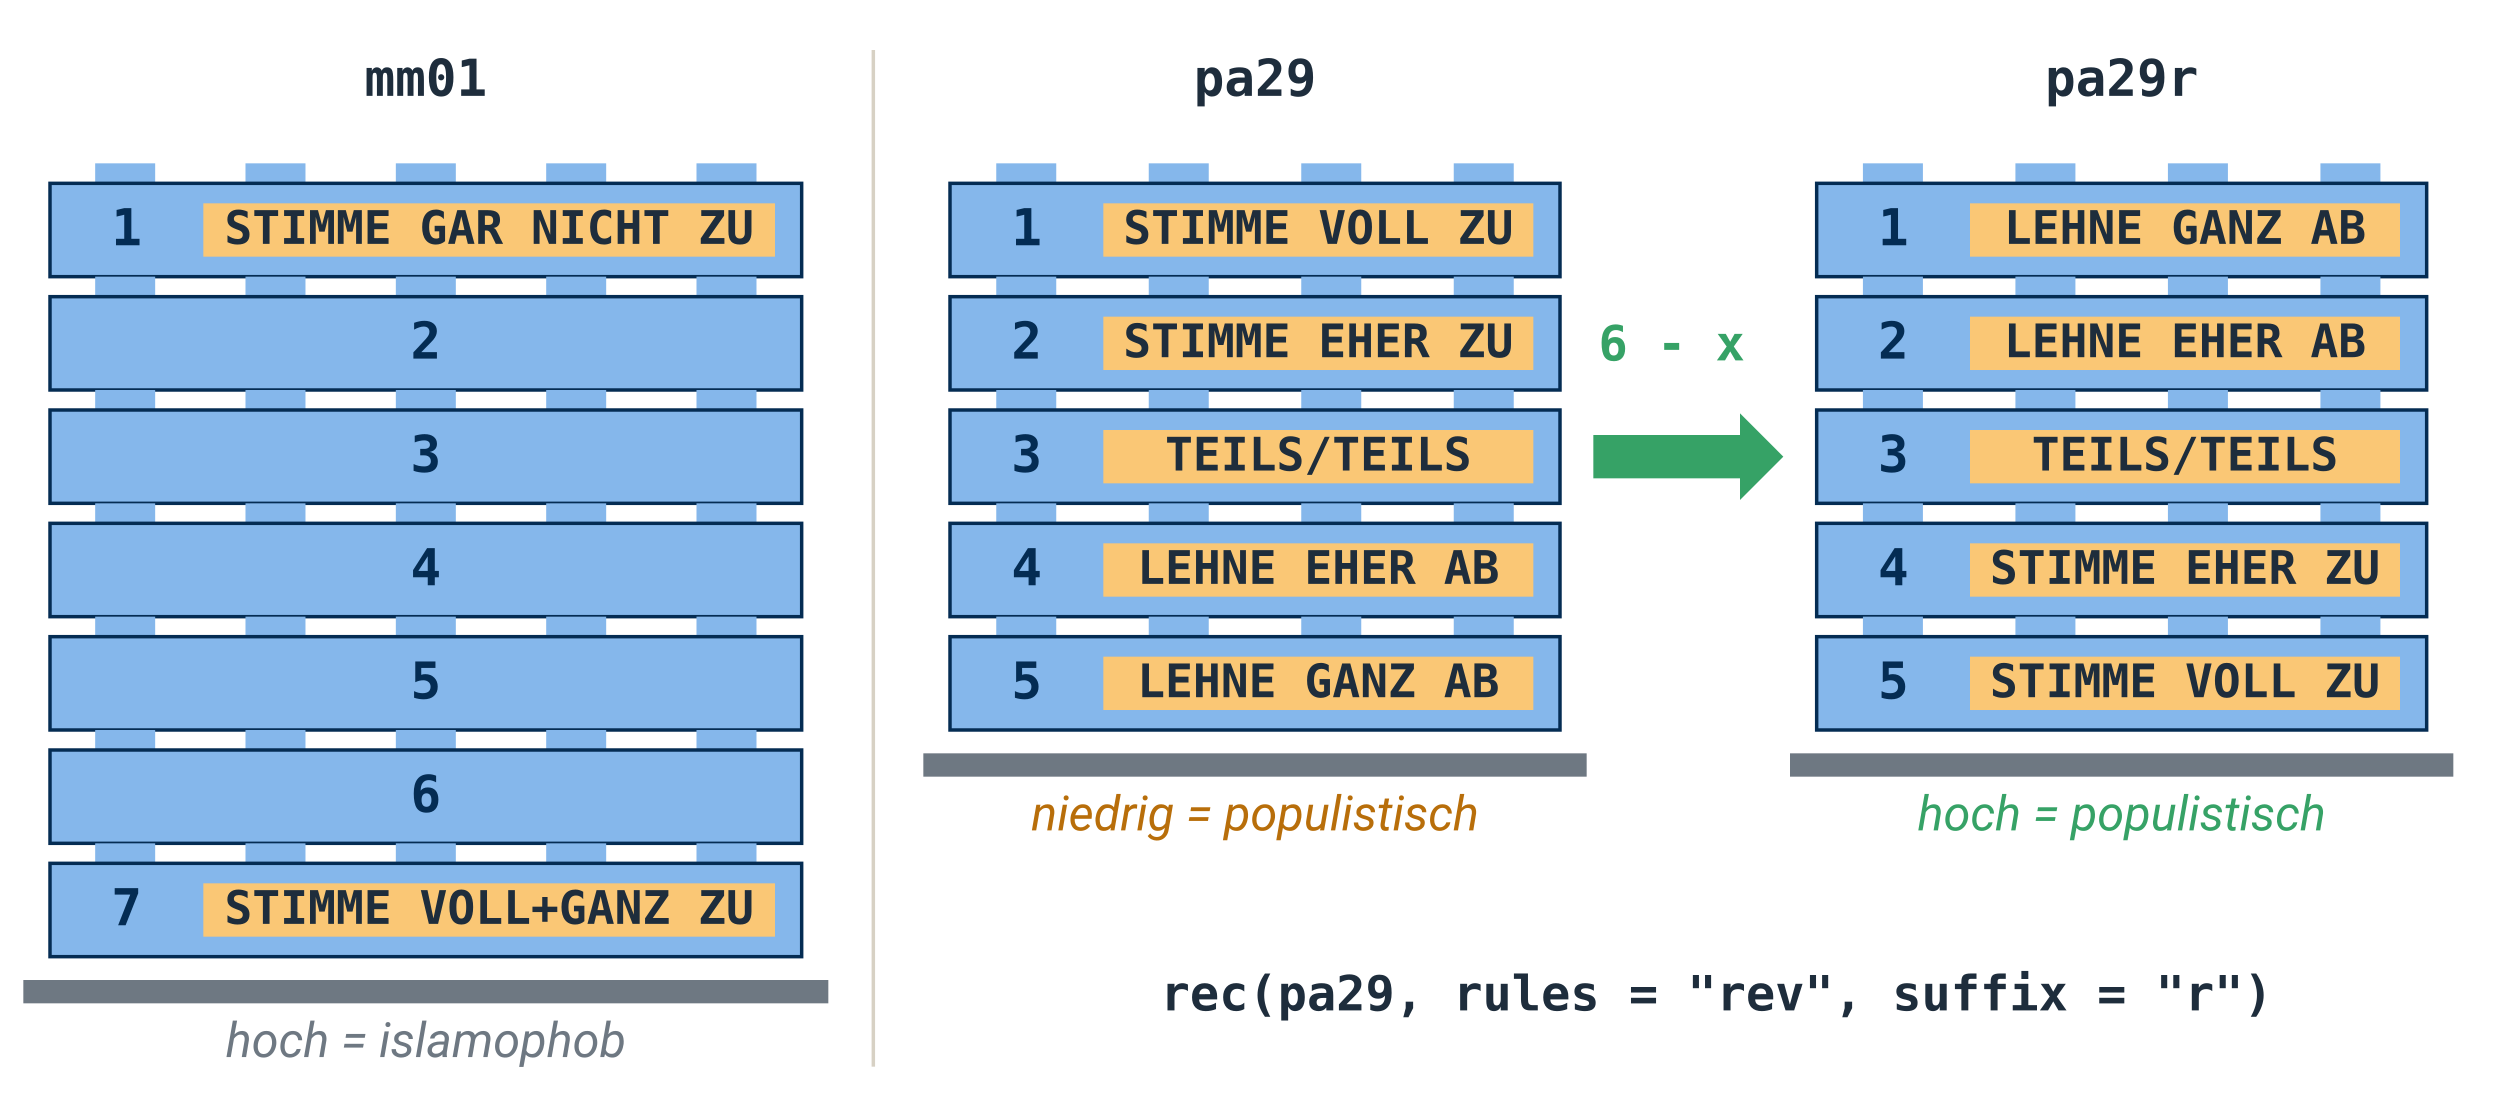
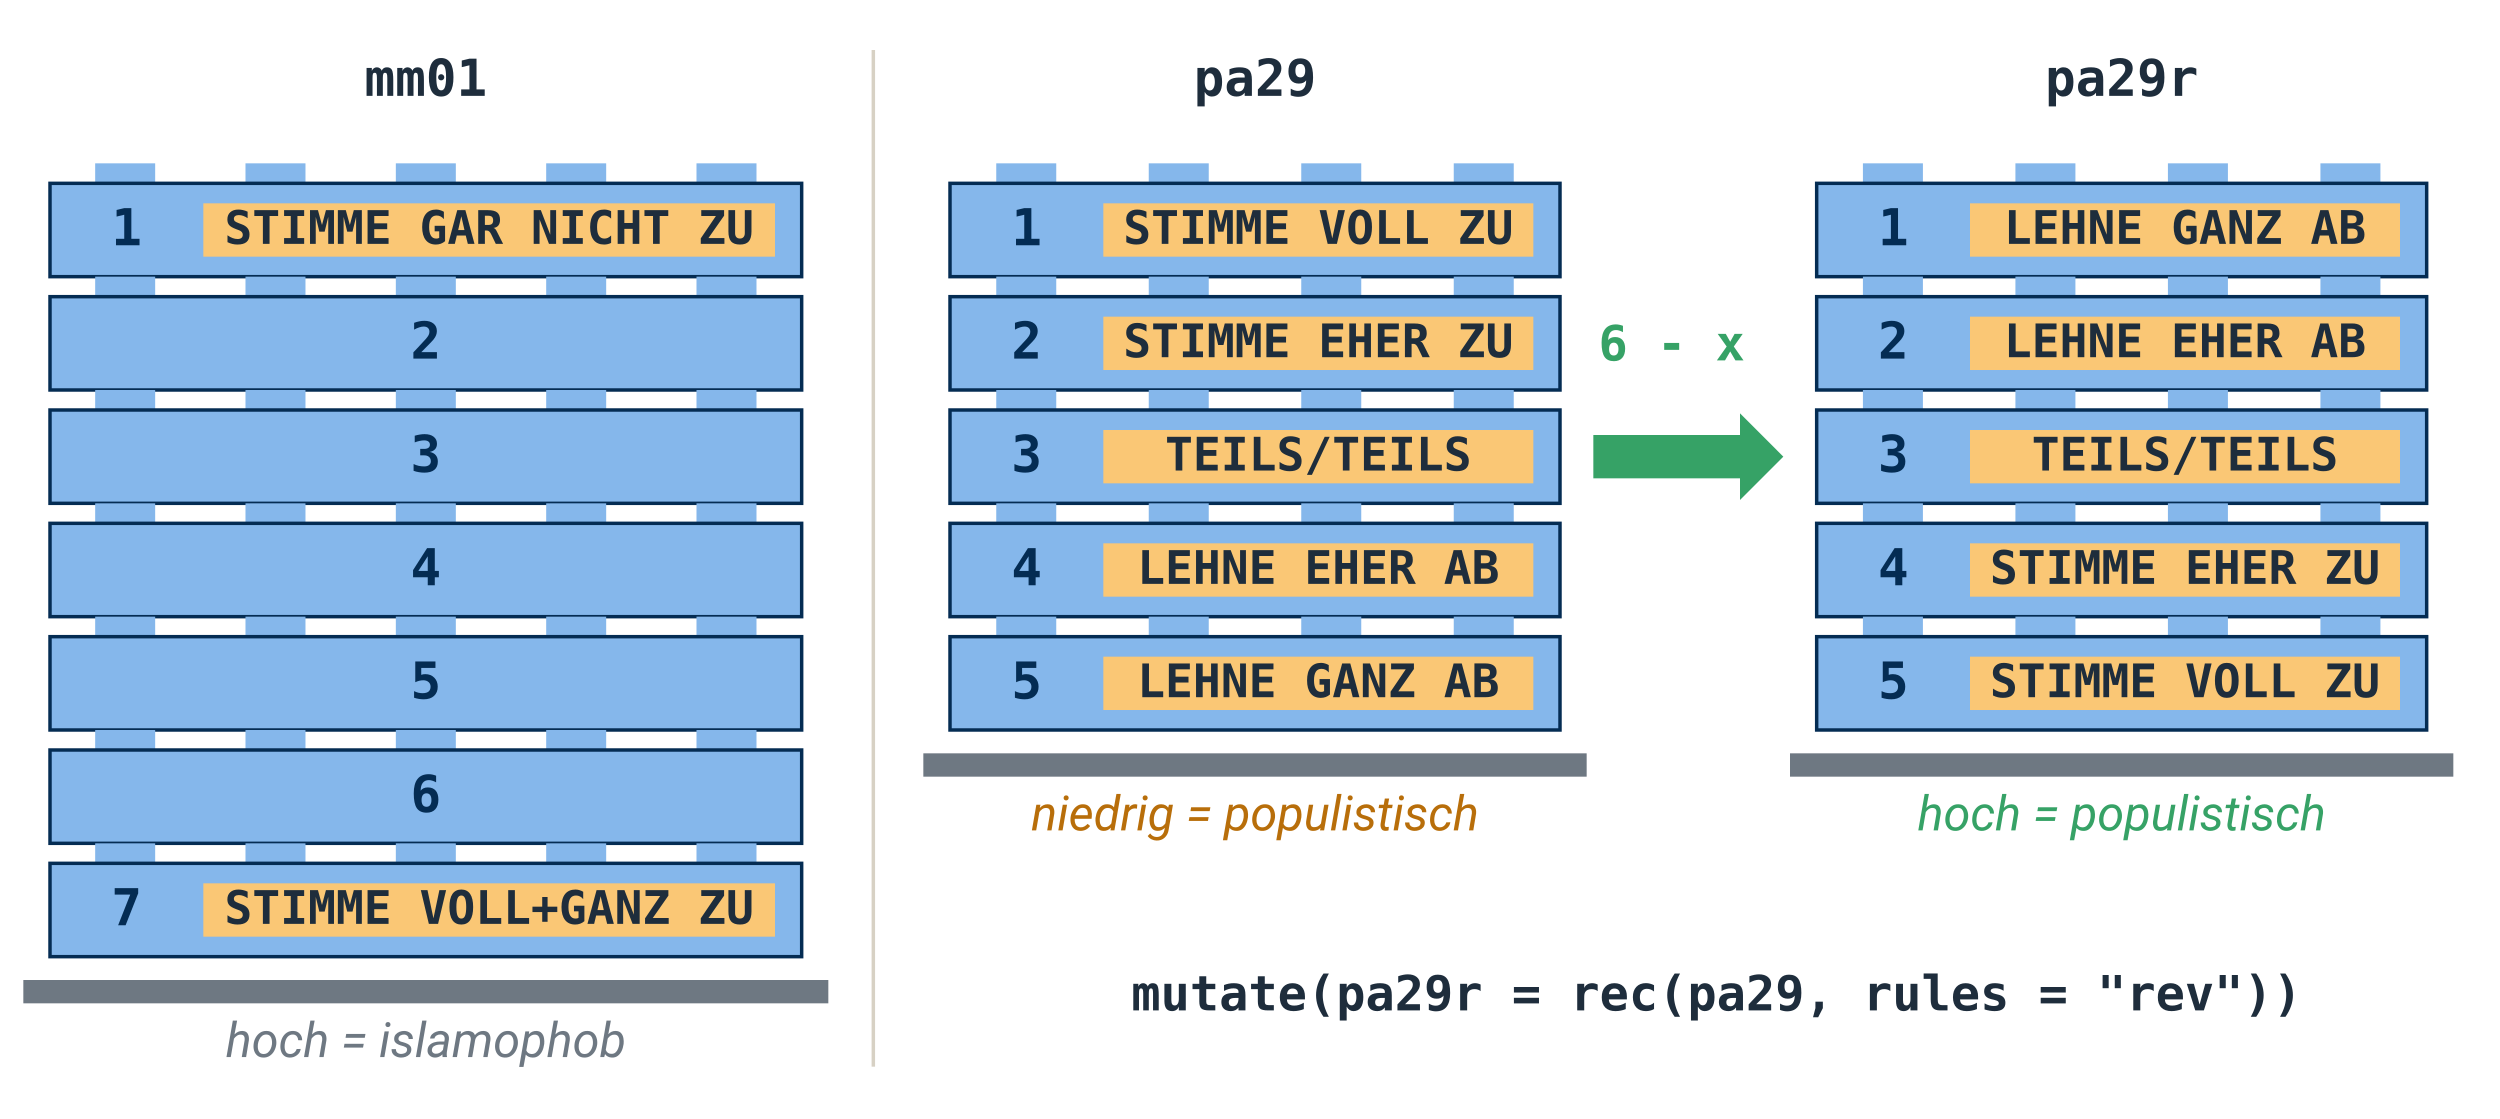
<svg xmlns="http://www.w3.org/2000/svg" viewBox="0 0 720 322" width="720" height="322" font-family="'Source Sans Pro', 'Source Sans 3', system-ui, -apple-system, 'Segoe UI', Roboto, Arial, sans-serif">
  <rect x="27.41" y="47.04" width="17.28" height="6.72" fill="#85B7EB" />
  <rect x="70.7" y="47.04" width="17.28" height="6.72" fill="#85B7EB" />
  <rect x="114" y="47.04" width="17.28" height="6.72" fill="#85B7EB" />
  <rect x="157.3" y="47.04" width="17.28" height="6.72" fill="#85B7EB" />
  <rect x="200.59" y="47.04" width="17.28" height="6.72" fill="#85B7EB" />
  <rect x="14.4" y="52.8" width="216.48" height="26.88" fill="#85B7EB" stroke="#042C53" stroke-width="1.00" />
  <text x="36.48" y="70.64" text-anchor="middle" fill="#042C53" font-size="14.67" font-family="Menlo, Consolas, 'DejaVu Sans Mono', monospace" font-weight="700" xml:space="preserve">1</text>
  <rect x="58.56" y="58.56" width="164.64" height="15.36" fill="#FAC775" />
  <text x="140.88" y="70.24" text-anchor="middle" fill="#1E2D3C" font-size="13.33" font-family="Menlo, Consolas, 'DejaVu Sans Mono', monospace" font-weight="700" xml:space="preserve">STIMME GAR NICHT ZU</text>
  <rect x="27.41" y="79.68" width="17.28" height="6.72" fill="#85B7EB" />
  <rect x="70.7" y="79.68" width="17.28" height="6.72" fill="#85B7EB" />
  <rect x="114" y="79.68" width="17.28" height="6.72" fill="#85B7EB" />
  <rect x="157.3" y="79.68" width="17.28" height="6.72" fill="#85B7EB" />
  <rect x="200.59" y="79.68" width="17.28" height="6.72" fill="#85B7EB" />
  <rect x="14.4" y="85.44" width="216.48" height="26.88" fill="#85B7EB" stroke="#042C53" stroke-width="1.00" />
  <text x="122.64" y="103.28" text-anchor="middle" fill="#042C53" font-size="14.67" font-family="Menlo, Consolas, 'DejaVu Sans Mono', monospace" font-weight="700" xml:space="preserve">2</text>
  <rect x="27.41" y="112.32" width="17.28" height="6.72" fill="#85B7EB" />
  <rect x="70.7" y="112.32" width="17.28" height="6.72" fill="#85B7EB" />
  <rect x="114" y="112.32" width="17.28" height="6.72" fill="#85B7EB" />
  <rect x="157.3" y="112.32" width="17.28" height="6.72" fill="#85B7EB" />
  <rect x="200.59" y="112.32" width="17.28" height="6.72" fill="#85B7EB" />
  <rect x="14.4" y="118.08" width="216.48" height="26.88" fill="#85B7EB" stroke="#042C53" stroke-width="1.00" />
  <text x="122.64" y="135.92" text-anchor="middle" fill="#042C53" font-size="14.67" font-family="Menlo, Consolas, 'DejaVu Sans Mono', monospace" font-weight="700" xml:space="preserve">3</text>
  <rect x="27.41" y="144.96" width="17.28" height="6.72" fill="#85B7EB" />
  <rect x="70.7" y="144.96" width="17.28" height="6.72" fill="#85B7EB" />
  <rect x="114" y="144.96" width="17.28" height="6.72" fill="#85B7EB" />
  <rect x="157.3" y="144.96" width="17.28" height="6.72" fill="#85B7EB" />
  <rect x="200.59" y="144.96" width="17.28" height="6.72" fill="#85B7EB" />
  <rect x="14.4" y="150.72" width="216.48" height="26.88" fill="#85B7EB" stroke="#042C53" stroke-width="1.00" />
  <text x="122.64" y="168.56" text-anchor="middle" fill="#042C53" font-size="14.67" font-family="Menlo, Consolas, 'DejaVu Sans Mono', monospace" font-weight="700" xml:space="preserve">4</text>
  <rect x="27.41" y="177.6" width="17.28" height="6.72" fill="#85B7EB" />
  <rect x="70.7" y="177.6" width="17.28" height="6.72" fill="#85B7EB" />
  <rect x="114" y="177.6" width="17.28" height="6.72" fill="#85B7EB" />
  <rect x="157.3" y="177.6" width="17.28" height="6.72" fill="#85B7EB" />
  <rect x="200.59" y="177.6" width="17.28" height="6.72" fill="#85B7EB" />
  <rect x="14.4" y="183.36" width="216.48" height="26.88" fill="#85B7EB" stroke="#042C53" stroke-width="1.00" />
  <text x="122.64" y="201.2" text-anchor="middle" fill="#042C53" font-size="14.67" font-family="Menlo, Consolas, 'DejaVu Sans Mono', monospace" font-weight="700" xml:space="preserve">5</text>
  <rect x="27.41" y="210.24" width="17.28" height="6.72" fill="#85B7EB" />
  <rect x="70.7" y="210.24" width="17.28" height="6.72" fill="#85B7EB" />
  <rect x="114" y="210.24" width="17.28" height="6.72" fill="#85B7EB" />
  <rect x="157.3" y="210.24" width="17.28" height="6.72" fill="#85B7EB" />
  <rect x="200.59" y="210.24" width="17.28" height="6.72" fill="#85B7EB" />
  <rect x="14.4" y="216" width="216.48" height="26.88" fill="#85B7EB" stroke="#042C53" stroke-width="1.00" />
  <text x="122.64" y="233.84" text-anchor="middle" fill="#042C53" font-size="14.67" font-family="Menlo, Consolas, 'DejaVu Sans Mono', monospace" font-weight="700" xml:space="preserve">6</text>
  <rect x="27.41" y="242.88" width="17.28" height="6.72" fill="#85B7EB" />
  <rect x="70.7" y="242.88" width="17.28" height="6.72" fill="#85B7EB" />
  <rect x="114" y="242.88" width="17.28" height="6.72" fill="#85B7EB" />
  <rect x="157.3" y="242.88" width="17.28" height="6.72" fill="#85B7EB" />
  <rect x="200.59" y="242.88" width="17.28" height="6.72" fill="#85B7EB" />
  <rect x="14.4" y="248.64" width="216.48" height="26.88" fill="#85B7EB" stroke="#042C53" stroke-width="1.00" />
  <text x="36.48" y="266.48" text-anchor="middle" fill="#042C53" font-size="14.67" font-family="Menlo, Consolas, 'DejaVu Sans Mono', monospace" font-weight="700" xml:space="preserve">7</text>
  <rect x="58.56" y="254.4" width="164.64" height="15.36" fill="#FAC775" />
  <text x="140.88" y="266.08" text-anchor="middle" fill="#1E2D3C" font-size="13.33" font-family="Menlo, Consolas, 'DejaVu Sans Mono', monospace" font-weight="700" xml:space="preserve">STIMME VOLL+GANZ ZU</text>
  <rect x="6.72" y="282.24" width="231.84" height="6.72" fill="#6E7882" />
  <text x="122.64" y="27.6" text-anchor="middle" fill="#1E2D3C" font-size="14.67" font-family="Menlo, Consolas, 'DejaVu Sans Mono', monospace" font-weight="700" xml:space="preserve">mm01</text>
  <text x="122.64" y="304.44" text-anchor="middle" fill="#6E7882" font-size="14.00" font-style="italic" xml:space="preserve">hoch = islamophob</text>
  <rect x="286.92" y="47.04" width="17.28" height="6.72" fill="#85B7EB" />
  <rect x="330.84" y="47.04" width="17.28" height="6.72" fill="#85B7EB" />
  <rect x="374.76" y="47.04" width="17.28" height="6.72" fill="#85B7EB" />
  <rect x="418.68" y="47.04" width="17.28" height="6.72" fill="#85B7EB" />
  <rect x="273.6" y="52.8" width="175.68" height="26.88" fill="#85B7EB" stroke="#042C53" stroke-width="1.00" />
  <text x="295.68" y="70.64" text-anchor="middle" fill="#042C53" font-size="14.67" font-family="Menlo, Consolas, 'DejaVu Sans Mono', monospace" font-weight="700" xml:space="preserve">1</text>
  <rect x="317.76" y="58.56" width="123.84" height="15.36" fill="#FAC775" />
  <text x="379.68" y="70.24" text-anchor="middle" fill="#1E2D3C" font-size="13.33" font-family="Menlo, Consolas, 'DejaVu Sans Mono', monospace" font-weight="700" xml:space="preserve">STIMME VOLL ZU</text>
  <rect x="286.92" y="79.68" width="17.28" height="6.72" fill="#85B7EB" />
  <rect x="330.84" y="79.68" width="17.28" height="6.72" fill="#85B7EB" />
  <rect x="374.76" y="79.68" width="17.28" height="6.72" fill="#85B7EB" />
  <rect x="418.68" y="79.68" width="17.28" height="6.72" fill="#85B7EB" />
  <rect x="273.6" y="85.44" width="175.68" height="26.88" fill="#85B7EB" stroke="#042C53" stroke-width="1.00" />
  <text x="295.68" y="103.28" text-anchor="middle" fill="#042C53" font-size="14.67" font-family="Menlo, Consolas, 'DejaVu Sans Mono', monospace" font-weight="700" xml:space="preserve">2</text>
  <rect x="317.76" y="91.2" width="123.84" height="15.36" fill="#FAC775" />
  <text x="379.68" y="102.88" text-anchor="middle" fill="#1E2D3C" font-size="13.33" font-family="Menlo, Consolas, 'DejaVu Sans Mono', monospace" font-weight="700" xml:space="preserve">STIMME EHER ZU</text>
  <rect x="286.92" y="112.32" width="17.28" height="6.72" fill="#85B7EB" />
  <rect x="330.84" y="112.32" width="17.28" height="6.72" fill="#85B7EB" />
  <rect x="374.76" y="112.32" width="17.28" height="6.72" fill="#85B7EB" />
  <rect x="418.68" y="112.32" width="17.28" height="6.72" fill="#85B7EB" />
  <rect x="273.6" y="118.08" width="175.68" height="26.88" fill="#85B7EB" stroke="#042C53" stroke-width="1.00" />
  <text x="295.68" y="135.92" text-anchor="middle" fill="#042C53" font-size="14.67" font-family="Menlo, Consolas, 'DejaVu Sans Mono', monospace" font-weight="700" xml:space="preserve">3</text>
  <rect x="317.76" y="123.84" width="123.84" height="15.36" fill="#FAC775" />
  <text x="379.68" y="135.52" text-anchor="middle" fill="#1E2D3C" font-size="13.33" font-family="Menlo, Consolas, 'DejaVu Sans Mono', monospace" font-weight="700" xml:space="preserve">TEILS/TEILS</text>
  <rect x="286.92" y="144.96" width="17.28" height="6.72" fill="#85B7EB" />
  <rect x="330.84" y="144.96" width="17.28" height="6.72" fill="#85B7EB" />
  <rect x="374.76" y="144.96" width="17.28" height="6.72" fill="#85B7EB" />
  <rect x="418.68" y="144.96" width="17.28" height="6.72" fill="#85B7EB" />
  <rect x="273.6" y="150.72" width="175.68" height="26.88" fill="#85B7EB" stroke="#042C53" stroke-width="1.00" />
  <text x="295.68" y="168.56" text-anchor="middle" fill="#042C53" font-size="14.67" font-family="Menlo, Consolas, 'DejaVu Sans Mono', monospace" font-weight="700" xml:space="preserve">4</text>
  <rect x="317.76" y="156.48" width="123.84" height="15.36" fill="#FAC775" />
  <text x="379.68" y="168.16" text-anchor="middle" fill="#1E2D3C" font-size="13.33" font-family="Menlo, Consolas, 'DejaVu Sans Mono', monospace" font-weight="700" xml:space="preserve">LEHNE EHER AB</text>
  <rect x="286.92" y="177.6" width="17.28" height="6.72" fill="#85B7EB" />
  <rect x="330.84" y="177.6" width="17.28" height="6.72" fill="#85B7EB" />
  <rect x="374.76" y="177.6" width="17.28" height="6.72" fill="#85B7EB" />
  <rect x="418.68" y="177.6" width="17.28" height="6.72" fill="#85B7EB" />
  <rect x="273.6" y="183.36" width="175.68" height="26.88" fill="#85B7EB" stroke="#042C53" stroke-width="1.00" />
  <text x="295.68" y="201.2" text-anchor="middle" fill="#042C53" font-size="14.67" font-family="Menlo, Consolas, 'DejaVu Sans Mono', monospace" font-weight="700" xml:space="preserve">5</text>
  <rect x="317.76" y="189.12" width="123.84" height="15.36" fill="#FAC775" />
  <text x="379.68" y="200.8" text-anchor="middle" fill="#1E2D3C" font-size="13.33" font-family="Menlo, Consolas, 'DejaVu Sans Mono', monospace" font-weight="700" xml:space="preserve">LEHNE GANZ AB</text>
  <rect x="265.92" y="216.96" width="191.04" height="6.72" fill="#6E7882" />
  <text x="361.44" y="27.6" text-anchor="middle" fill="#1E2D3C" font-size="14.67" font-family="Menlo, Consolas, 'DejaVu Sans Mono', monospace" font-weight="700" xml:space="preserve">pa29</text>
  <text x="361.44" y="239.16" text-anchor="middle" fill="#B86E0A" font-size="14.00" font-style="italic" xml:space="preserve">niedrig = populistisch</text>
  <rect x="536.52" y="47.04" width="17.28" height="6.72" fill="#85B7EB" />
  <rect x="580.44" y="47.04" width="17.28" height="6.72" fill="#85B7EB" />
  <rect x="624.36" y="47.04" width="17.28" height="6.72" fill="#85B7EB" />
  <rect x="668.28" y="47.04" width="17.28" height="6.72" fill="#85B7EB" />
  <rect x="523.2" y="52.8" width="175.68" height="26.88" fill="#85B7EB" stroke="#042C53" stroke-width="1.00" />
  <text x="545.28" y="70.64" text-anchor="middle" fill="#042C53" font-size="14.67" font-family="Menlo, Consolas, 'DejaVu Sans Mono', monospace" font-weight="700" xml:space="preserve">1</text>
  <rect x="567.36" y="58.56" width="123.84" height="15.36" fill="#FAC775" />
  <text x="629.28" y="70.24" text-anchor="middle" fill="#1E2D3C" font-size="13.33" font-family="Menlo, Consolas, 'DejaVu Sans Mono', monospace" font-weight="700" xml:space="preserve">LEHNE GANZ AB</text>
  <rect x="536.52" y="79.68" width="17.28" height="6.72" fill="#85B7EB" />
  <rect x="580.44" y="79.68" width="17.28" height="6.72" fill="#85B7EB" />
  <rect x="624.36" y="79.68" width="17.28" height="6.72" fill="#85B7EB" />
  <rect x="668.28" y="79.68" width="17.28" height="6.72" fill="#85B7EB" />
  <rect x="523.2" y="85.44" width="175.68" height="26.88" fill="#85B7EB" stroke="#042C53" stroke-width="1.00" />
  <text x="545.28" y="103.28" text-anchor="middle" fill="#042C53" font-size="14.67" font-family="Menlo, Consolas, 'DejaVu Sans Mono', monospace" font-weight="700" xml:space="preserve">2</text>
  <rect x="567.36" y="91.2" width="123.84" height="15.36" fill="#FAC775" />
  <text x="629.28" y="102.88" text-anchor="middle" fill="#1E2D3C" font-size="13.33" font-family="Menlo, Consolas, 'DejaVu Sans Mono', monospace" font-weight="700" xml:space="preserve">LEHNE EHER AB</text>
  <rect x="536.52" y="112.32" width="17.28" height="6.72" fill="#85B7EB" />
  <rect x="580.44" y="112.32" width="17.28" height="6.72" fill="#85B7EB" />
  <rect x="624.36" y="112.32" width="17.28" height="6.72" fill="#85B7EB" />
  <rect x="668.28" y="112.32" width="17.28" height="6.72" fill="#85B7EB" />
  <rect x="523.2" y="118.08" width="175.68" height="26.88" fill="#85B7EB" stroke="#042C53" stroke-width="1.00" />
  <text x="545.28" y="135.92" text-anchor="middle" fill="#042C53" font-size="14.67" font-family="Menlo, Consolas, 'DejaVu Sans Mono', monospace" font-weight="700" xml:space="preserve">3</text>
  <rect x="567.36" y="123.84" width="123.84" height="15.36" fill="#FAC775" />
  <text x="629.28" y="135.52" text-anchor="middle" fill="#1E2D3C" font-size="13.33" font-family="Menlo, Consolas, 'DejaVu Sans Mono', monospace" font-weight="700" xml:space="preserve">TEILS/TEILS</text>
  <rect x="536.52" y="144.96" width="17.28" height="6.72" fill="#85B7EB" />
  <rect x="580.44" y="144.96" width="17.28" height="6.72" fill="#85B7EB" />
  <rect x="624.36" y="144.96" width="17.28" height="6.72" fill="#85B7EB" />
  <rect x="668.28" y="144.96" width="17.28" height="6.72" fill="#85B7EB" />
  <rect x="523.2" y="150.72" width="175.68" height="26.88" fill="#85B7EB" stroke="#042C53" stroke-width="1.00" />
  <text x="545.28" y="168.56" text-anchor="middle" fill="#042C53" font-size="14.67" font-family="Menlo, Consolas, 'DejaVu Sans Mono', monospace" font-weight="700" xml:space="preserve">4</text>
  <rect x="567.36" y="156.48" width="123.84" height="15.36" fill="#FAC775" />
  <text x="629.28" y="168.16" text-anchor="middle" fill="#1E2D3C" font-size="13.33" font-family="Menlo, Consolas, 'DejaVu Sans Mono', monospace" font-weight="700" xml:space="preserve">STIMME EHER ZU</text>
  <rect x="536.52" y="177.6" width="17.28" height="6.72" fill="#85B7EB" />
  <rect x="580.44" y="177.6" width="17.28" height="6.72" fill="#85B7EB" />
  <rect x="624.36" y="177.6" width="17.28" height="6.72" fill="#85B7EB" />
  <rect x="668.28" y="177.6" width="17.28" height="6.72" fill="#85B7EB" />
  <rect x="523.2" y="183.36" width="175.68" height="26.88" fill="#85B7EB" stroke="#042C53" stroke-width="1.00" />
  <text x="545.28" y="201.2" text-anchor="middle" fill="#042C53" font-size="14.67" font-family="Menlo, Consolas, 'DejaVu Sans Mono', monospace" font-weight="700" xml:space="preserve">5</text>
  <rect x="567.36" y="189.12" width="123.84" height="15.36" fill="#FAC775" />
  <text x="629.28" y="200.8" text-anchor="middle" fill="#1E2D3C" font-size="13.33" font-family="Menlo, Consolas, 'DejaVu Sans Mono', monospace" font-weight="700" xml:space="preserve">STIMME VOLL ZU</text>
  <rect x="515.52" y="216.96" width="191.04" height="6.72" fill="#6E7882" />
  <text x="611.04" y="27.6" text-anchor="middle" fill="#1E2D3C" font-size="14.67" font-family="Menlo, Consolas, 'DejaVu Sans Mono', monospace" font-weight="700" xml:space="preserve">pa29r</text>
  <text x="611.04" y="239.16" text-anchor="middle" fill="#36A266" font-size="14.00" font-style="italic" xml:space="preserve">hoch = populistisch</text>
  <line x1="251.52" y1="14.4" x2="251.52" y2="307.2" stroke="#D7D1C4" stroke-width="1.00" />
  <text x="481.44" y="103.8" text-anchor="middle" fill="#36A266" font-size="14.00" font-family="Menlo, Consolas, 'DejaVu Sans Mono', monospace" font-weight="700" xml:space="preserve">6 - x</text>
  <polygon points="458.88,125.28 501.12,125.28 501.12,119.04 513.6,131.52 501.12,144 501.12,137.76 458.88,137.76" fill="#36A266" />
-   <text x="494.4" y="291" text-anchor="middle" fill="#1E2D3C" font-size="14.00" font-family="Menlo, Consolas, 'DejaVu Sans Mono', monospace" font-weight="700" xml:space="preserve">rec(pa29, rules = "rev", suffix = "r")</text>
+   <text x="494.4" y="291" text-anchor="middle" fill="#1E2D3C" font-size="14.00" font-family="Menlo, Consolas, 'DejaVu Sans Mono', monospace" font-weight="700" xml:space="preserve">mutate(pa29r = rec(pa29, rules = "rev"))</text>
</svg>
